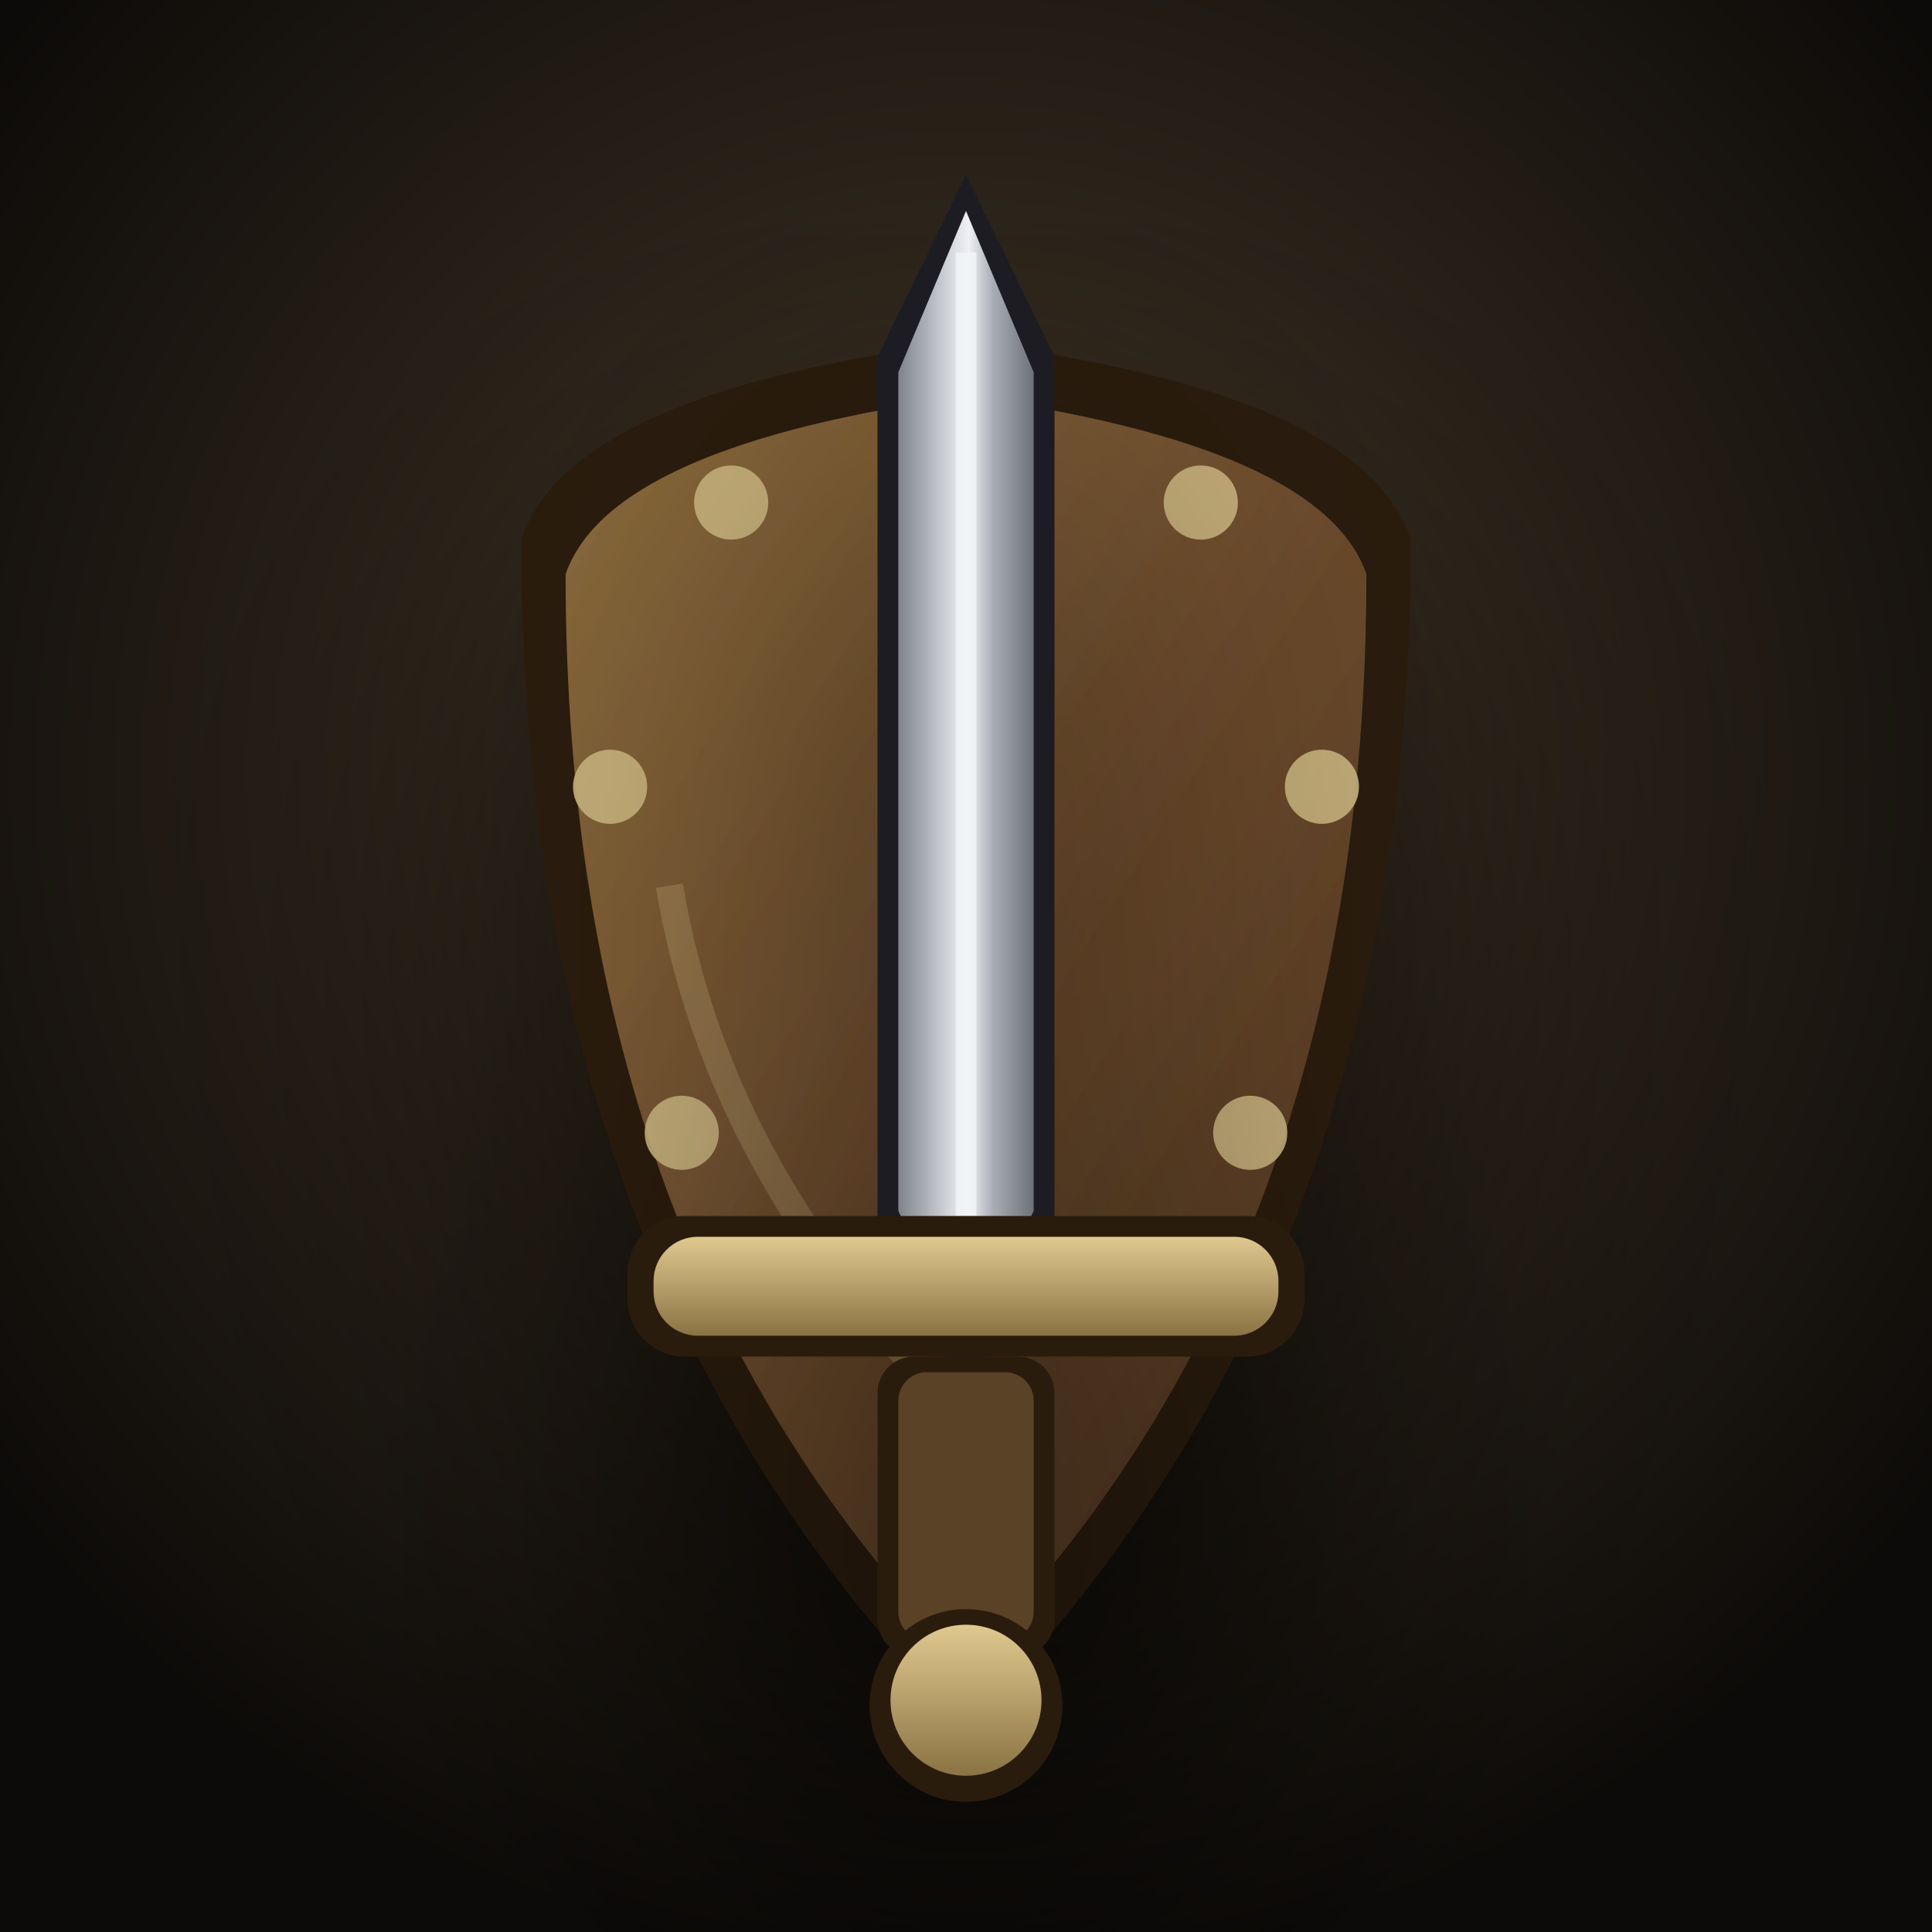
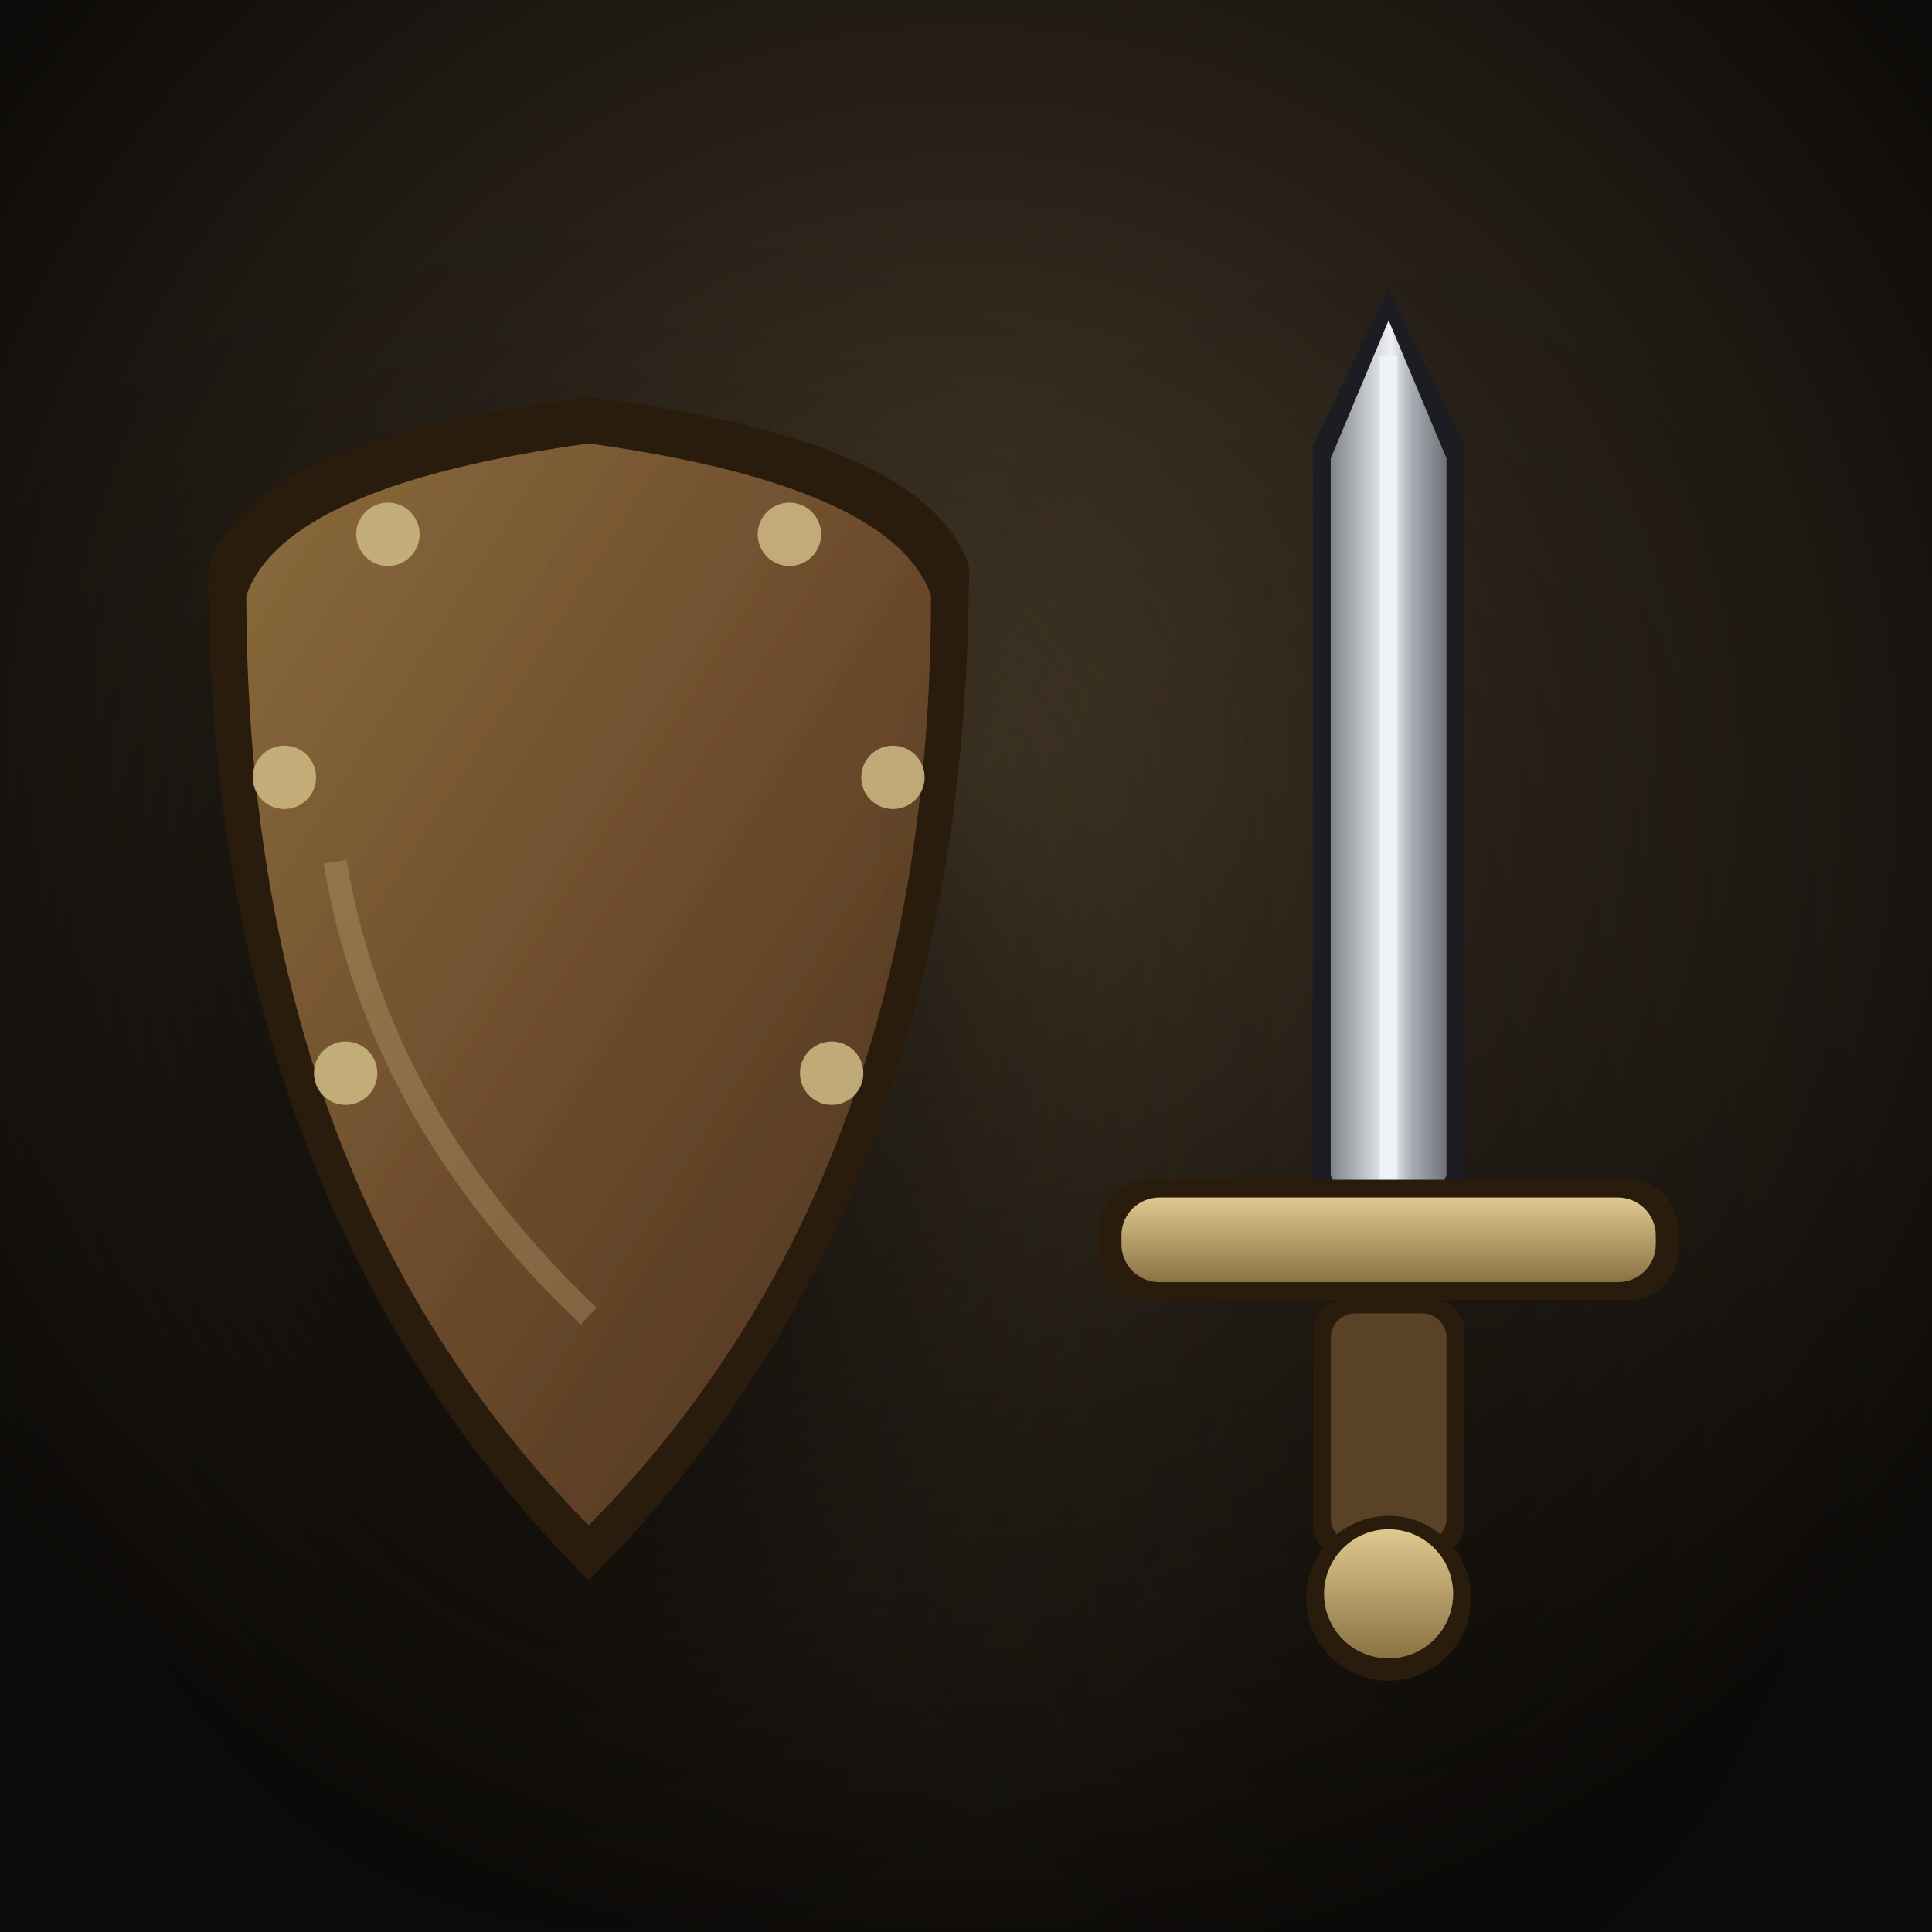
<svg xmlns="http://www.w3.org/2000/svg" width="512" height="512" viewBox="0 0 512 512">
  <defs>
    <radialGradient id="glow" cx="50%" cy="40%" r="62%">
      <stop offset="0%" stop-color="#4a3d2a" />
      <stop offset="52%" stop-color="#282118" />
      <stop offset="100%" stop-color="#0d0b09" />
    </radialGradient>
    <linearGradient id="steel" x1="0" y1="0" x2="1" y2="0">
      <stop offset="0%" stop-color="#7e838a" />
      <stop offset="38%" stop-color="#d4d7dc" />
      <stop offset="52%" stop-color="#eef0f3" />
      <stop offset="70%" stop-color="#a8adb4" />
      <stop offset="100%" stop-color="#6d7278" />
    </linearGradient>
    <linearGradient id="face" x1="0" y1="0" x2="1" y2="1">
      <stop offset="0%" stop-color="#8a6b3c" />
      <stop offset="55%" stop-color="#6b4a2c" />
      <stop offset="100%" stop-color="#4a321d" />
    </linearGradient>
    <linearGradient id="gold" x1="0" y1="0" x2="0" y2="1">
      <stop offset="0%" stop-color="#e0c98f" />
      <stop offset="100%" stop-color="#8a7343" />
    </linearGradient>
    <filter id="cast" x="-40%" y="-40%" width="180%" height="180%">
      <feDropShadow dx="0" dy="9" stdDeviation="11" flood-color="#000" flood-opacity="0.62" />
    </filter>
  </defs>
  <rect width="512" height="512" fill="url(#glow)" />
-   <g filter="url(#cast)" transform="translate(256,274) scale(6.55) translate(-32,-32)">
+   <g filter="url(#cast)" transform="translate(156,262) scale(5.6) translate(-32,-32)">
    <path d="M32 4 Q48 6 50 12 Q50 42 32 60 Q14 42 14 12 Q16 6 32 4 Z" fill="#2a1c0f" />
    <path d="M32 6.2 Q46.4 8.2 48.2 13.4 Q48.2 41 32 57.4 Q15.8 41 15.8 13.4 Q17.6 8.2 32 6.2 Z" fill="url(#face)" />
    <g fill="#c9b37e" opacity="0.92">
      <circle cx="22.5" cy="10.5" r="1.5" />
      <circle cx="41.5" cy="10.5" r="1.5" />
      <circle cx="17.6" cy="22" r="1.5" />
      <circle cx="46.4" cy="22" r="1.5" />
      <circle cx="20.5" cy="36" r="1.5" />
      <circle cx="43.5" cy="36" r="1.5" />
    </g>
    <path d="M32 47.5 Q22 38 20 26" stroke="#c9b37e" stroke-width="1.1" fill="none" opacity="0.30" />
  </g>
-   <g filter="url(#cast)" transform="translate(256,256) scale(6.9) translate(-32,-32)">
+   <g filter="url(#cast)" transform="translate(368,256) scale(5.9) translate(-32,-32)">
    <path d="M32 1.6 L35.4 8.6 L35.4 42 L32 48.5 L28.6 42 L28.6 8.6 Z" fill="#1d1f22" />
    <path d="M32 3.0 L34.6 9.2 L34.6 41.4 L32 47 L29.4 41.4 L29.4 9.2 Z" fill="url(#steel)" />
    <path d="M32 4.6 L32 45.5" stroke="#f2f4f7" stroke-width="0.8" opacity="0.85" />
    <rect x="19" y="41.6" width="26" height="5.4" rx="2.2" fill="#2a1c0f" />
    <rect x="20" y="42.4" width="24" height="3.8" rx="1.7" fill="url(#gold)" />
    <rect x="28.6" y="47" width="6.8" height="11.5" rx="1.4" fill="#2a1c0f" />
    <rect x="29.4" y="47.6" width="5.2" height="10.3" rx="1.1" fill="#5a4326" />
    <circle cx="32" cy="60.4" r="3.7" fill="#2a1c0f" />
    <circle cx="32" cy="60.2" r="2.9" fill="url(#gold)" />
  </g>
</svg>
